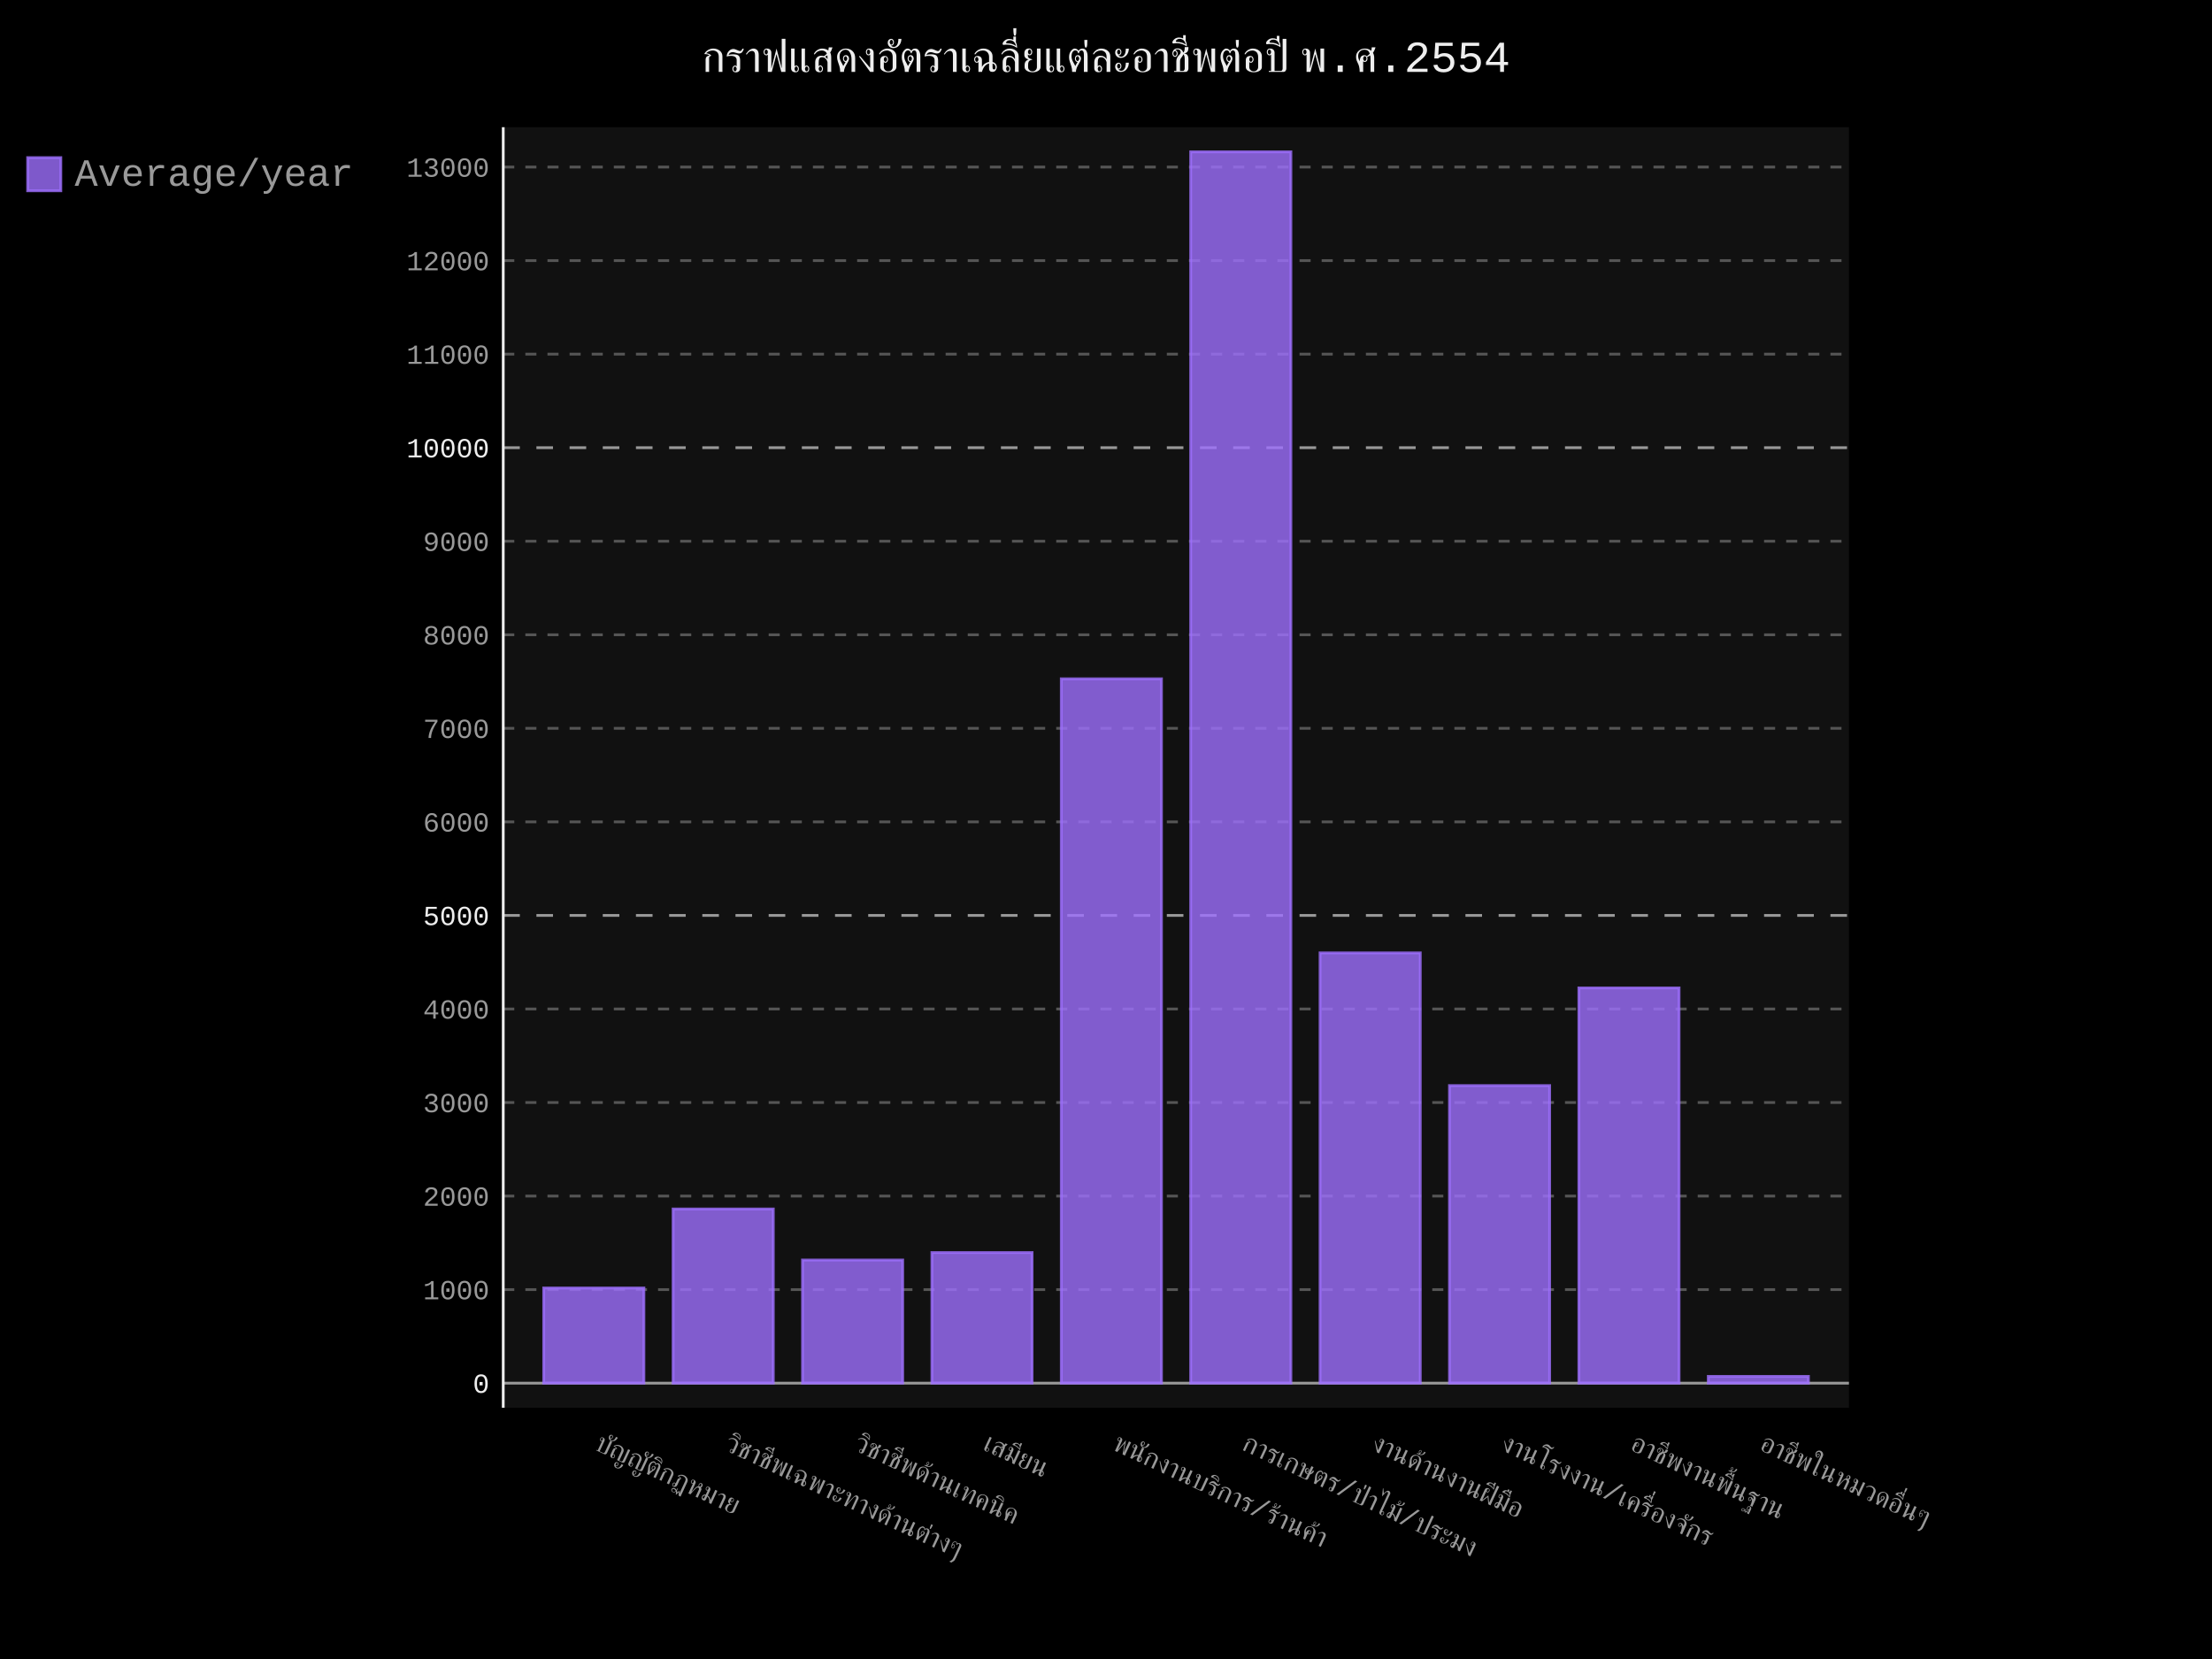
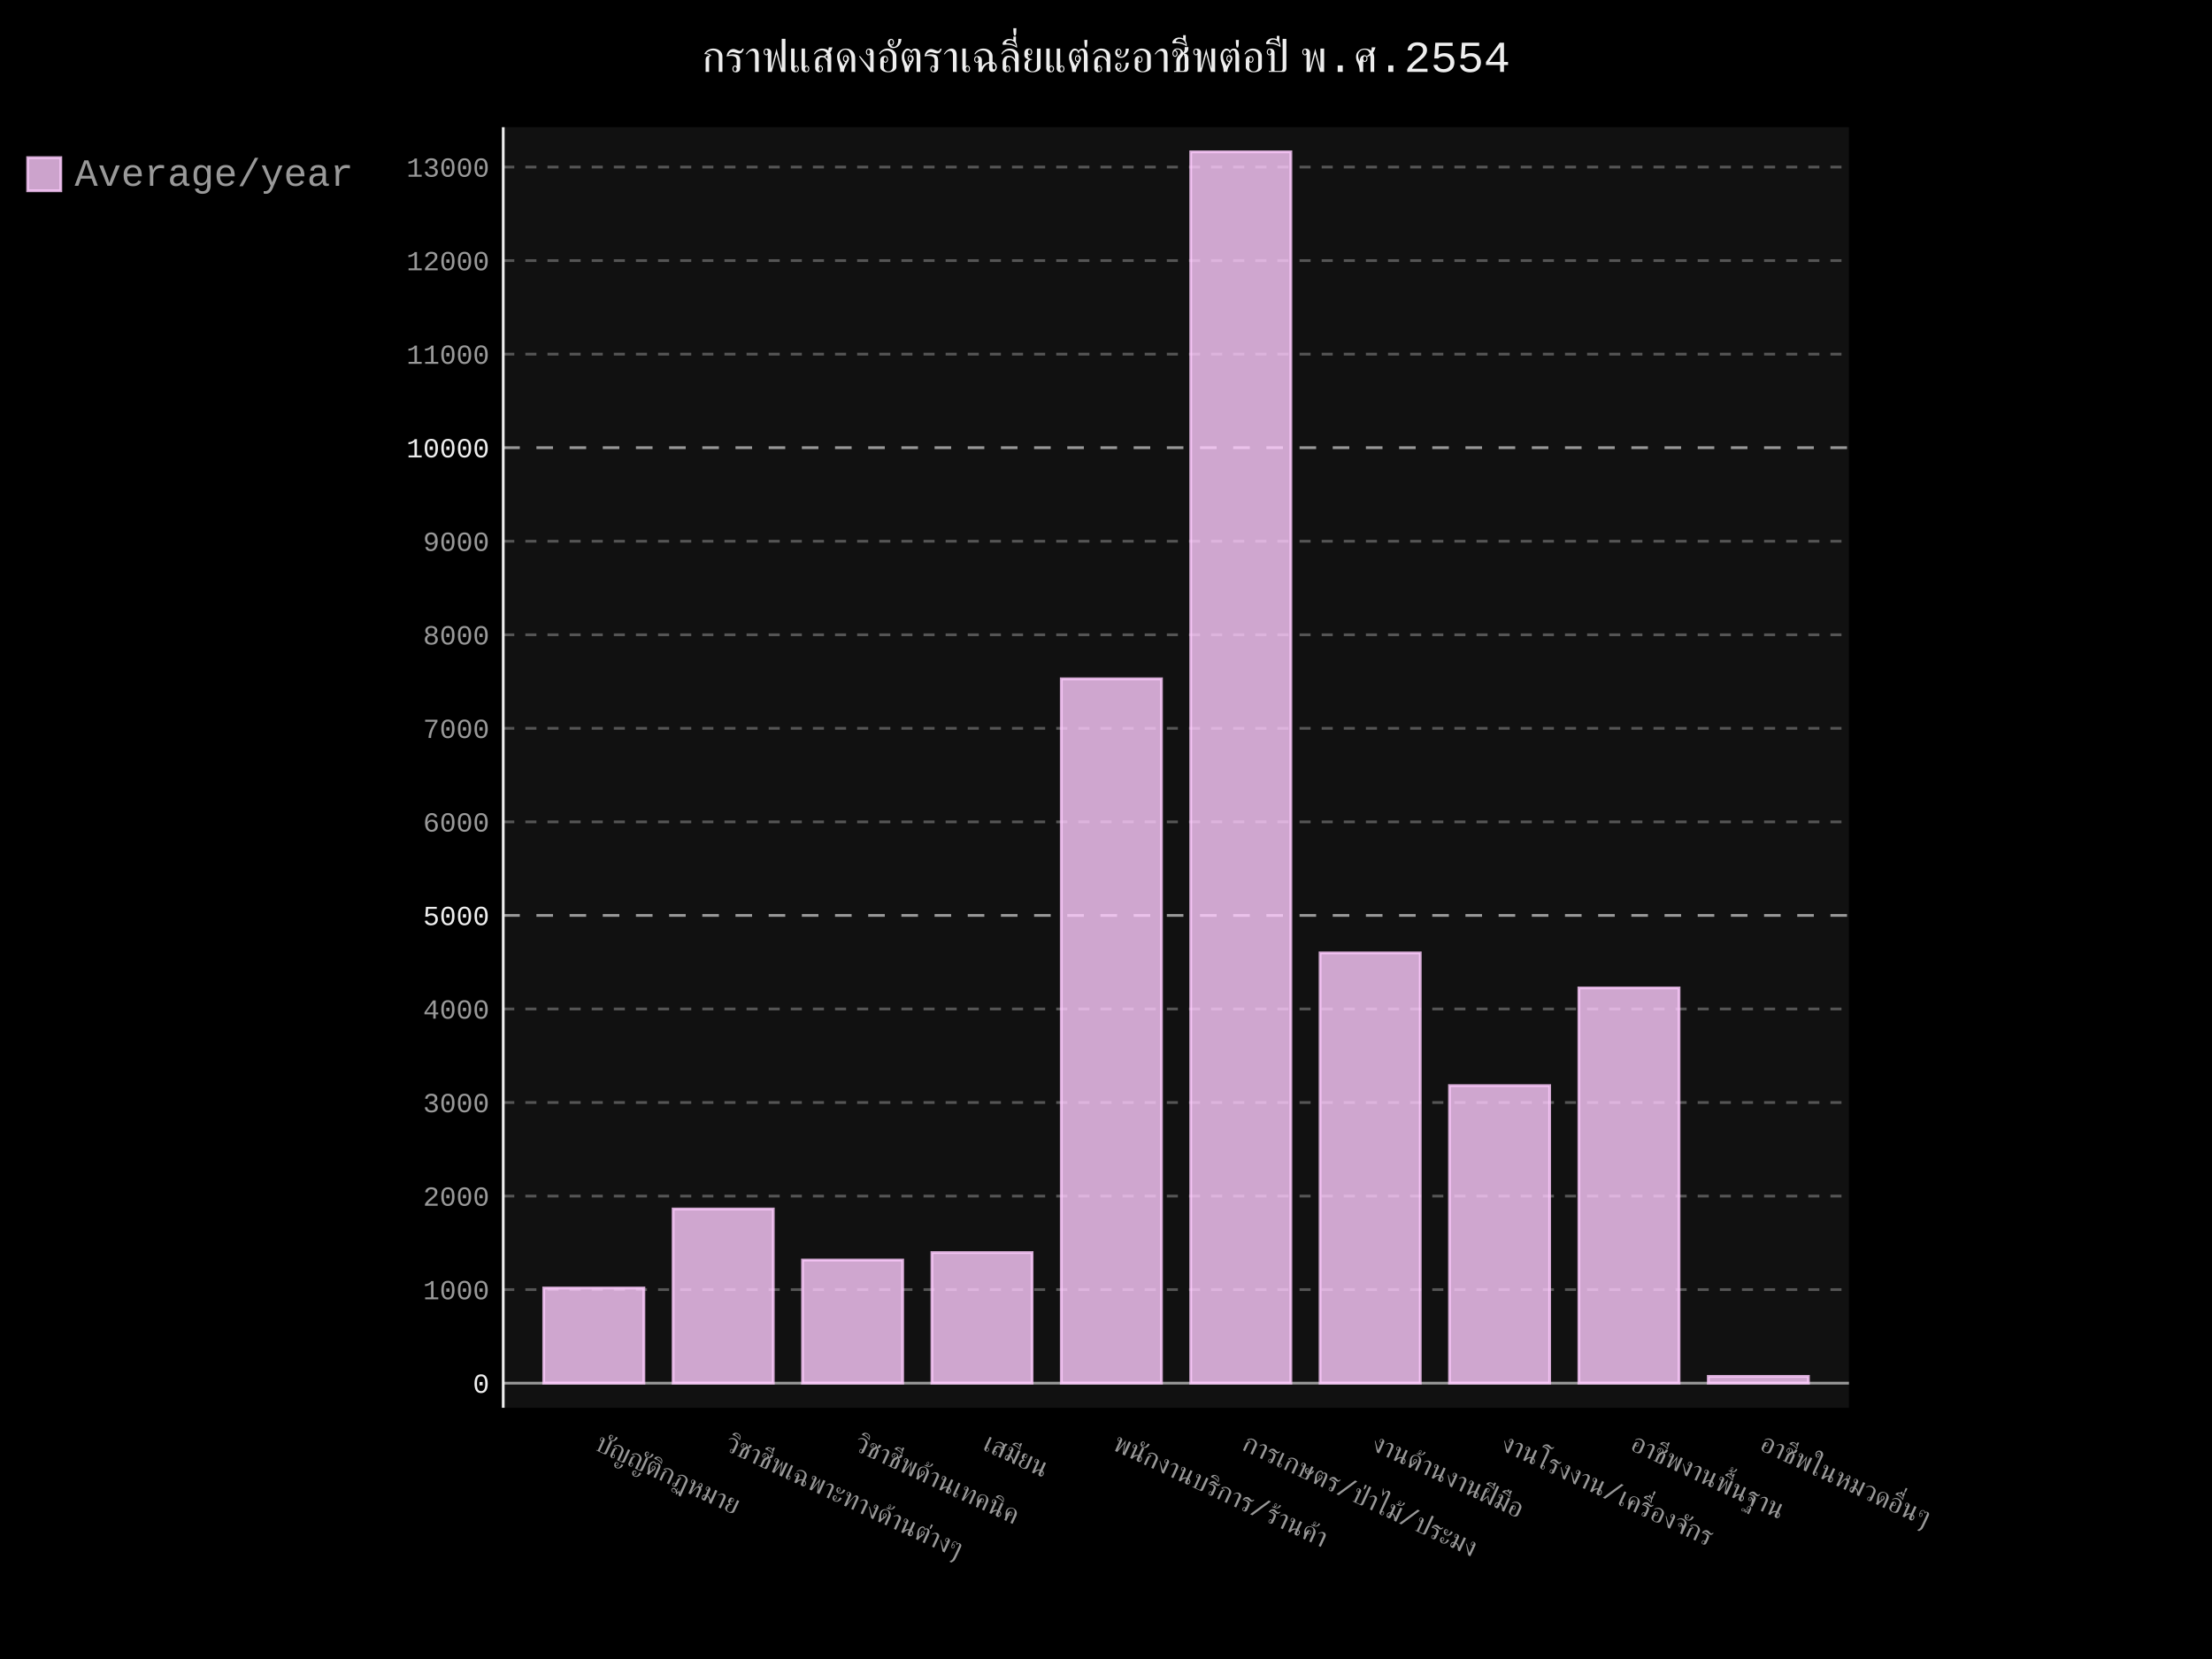
- <svg xmlns="http://www.w3.org/2000/svg" class="pygal-chart" id="chart-fcf1dba7-7a4b-4b72-9240-2caa7dc9b6d1" viewBox="0 0 800 600">
+ <svg xmlns="http://www.w3.org/2000/svg" class="pygal-chart" id="chart-1f29a8e9-f9c9-4fa8-a45d-25b552e501c8" viewBox="0 0 800 600">
  <defs>
-     <style type="text/css">#chart-fcf1dba7-7a4b-4b72-9240-2caa7dc9b6d1{-webkit-user-select:none;-webkit-font-smoothing:antialiased;font-family:Consolas,"Liberation Mono",Menlo,Courier,monospace}#chart-fcf1dba7-7a4b-4b72-9240-2caa7dc9b6d1 .title{font-family:Consolas,"Liberation Mono",Menlo,Courier,monospace;font-size:16px}#chart-fcf1dba7-7a4b-4b72-9240-2caa7dc9b6d1 .legends .legend text{font-family:Consolas,"Liberation Mono",Menlo,Courier,monospace;font-size:14px}#chart-fcf1dba7-7a4b-4b72-9240-2caa7dc9b6d1 .axis text{font-family:Consolas,"Liberation Mono",Menlo,Courier,monospace;font-size:10px}#chart-fcf1dba7-7a4b-4b72-9240-2caa7dc9b6d1 .axis text.major{font-family:Consolas,"Liberation Mono",Menlo,Courier,monospace;font-size:10px}#chart-fcf1dba7-7a4b-4b72-9240-2caa7dc9b6d1 .text-overlay text.value{font-family:Consolas,"Liberation Mono",Menlo,Courier,monospace;font-size:16px}#chart-fcf1dba7-7a4b-4b72-9240-2caa7dc9b6d1 .text-overlay text.label{font-family:Consolas,"Liberation Mono",Menlo,Courier,monospace;font-size:10px}#chart-fcf1dba7-7a4b-4b72-9240-2caa7dc9b6d1 .tooltip{font-family:Consolas,"Liberation Mono",Menlo,Courier,monospace;font-size:14px}#chart-fcf1dba7-7a4b-4b72-9240-2caa7dc9b6d1 text.no_data{font-family:Consolas,"Liberation Mono",Menlo,Courier,monospace;font-size:64px}
- #chart-fcf1dba7-7a4b-4b72-9240-2caa7dc9b6d1{background-color:black}#chart-fcf1dba7-7a4b-4b72-9240-2caa7dc9b6d1 path,#chart-fcf1dba7-7a4b-4b72-9240-2caa7dc9b6d1 line,#chart-fcf1dba7-7a4b-4b72-9240-2caa7dc9b6d1 rect,#chart-fcf1dba7-7a4b-4b72-9240-2caa7dc9b6d1 circle{-webkit-transition:250ms;-moz-transition:250ms;transition:250ms}#chart-fcf1dba7-7a4b-4b72-9240-2caa7dc9b6d1 .graph &gt; .background{fill:black}#chart-fcf1dba7-7a4b-4b72-9240-2caa7dc9b6d1 .plot &gt; .background{fill:#111}#chart-fcf1dba7-7a4b-4b72-9240-2caa7dc9b6d1 .graph{fill:#999}#chart-fcf1dba7-7a4b-4b72-9240-2caa7dc9b6d1 text.no_data{fill:#eee}#chart-fcf1dba7-7a4b-4b72-9240-2caa7dc9b6d1 .title{fill:#eee}#chart-fcf1dba7-7a4b-4b72-9240-2caa7dc9b6d1 .legends .legend text{fill:#999}#chart-fcf1dba7-7a4b-4b72-9240-2caa7dc9b6d1 .legends .legend:hover text{fill:#eee}#chart-fcf1dba7-7a4b-4b72-9240-2caa7dc9b6d1 .axis .line{stroke:#eee}#chart-fcf1dba7-7a4b-4b72-9240-2caa7dc9b6d1 .axis .guide.line{stroke:#555}#chart-fcf1dba7-7a4b-4b72-9240-2caa7dc9b6d1 .axis .major.line{stroke:#999}#chart-fcf1dba7-7a4b-4b72-9240-2caa7dc9b6d1 .axis text.major{fill:#eee}#chart-fcf1dba7-7a4b-4b72-9240-2caa7dc9b6d1 .axis.y .guides:hover .guide.line,#chart-fcf1dba7-7a4b-4b72-9240-2caa7dc9b6d1 .line-graph .axis.x .guides:hover .guide.line,#chart-fcf1dba7-7a4b-4b72-9240-2caa7dc9b6d1 .stackedline-graph .axis.x .guides:hover .guide.line,#chart-fcf1dba7-7a4b-4b72-9240-2caa7dc9b6d1 .xy-graph .axis.x .guides:hover .guide.line{stroke:#eee}#chart-fcf1dba7-7a4b-4b72-9240-2caa7dc9b6d1 .axis .guides:hover text{fill:#eee}#chart-fcf1dba7-7a4b-4b72-9240-2caa7dc9b6d1 .reactive{fill-opacity:.8;stroke-opacity:.8}#chart-fcf1dba7-7a4b-4b72-9240-2caa7dc9b6d1 .ci{stroke:#999}#chart-fcf1dba7-7a4b-4b72-9240-2caa7dc9b6d1 .reactive.active,#chart-fcf1dba7-7a4b-4b72-9240-2caa7dc9b6d1 .active .reactive{fill-opacity:.4;stroke-opacity:.9;stroke-width:4}#chart-fcf1dba7-7a4b-4b72-9240-2caa7dc9b6d1 .ci .reactive.active{stroke-width:1.5}#chart-fcf1dba7-7a4b-4b72-9240-2caa7dc9b6d1 .series text{fill:#eee}#chart-fcf1dba7-7a4b-4b72-9240-2caa7dc9b6d1 .tooltip rect{fill:#111;stroke:#eee;-webkit-transition:opacity 250ms;-moz-transition:opacity 250ms;transition:opacity 250ms}#chart-fcf1dba7-7a4b-4b72-9240-2caa7dc9b6d1 .tooltip .label{fill:#999}#chart-fcf1dba7-7a4b-4b72-9240-2caa7dc9b6d1 .tooltip .label{fill:#999}#chart-fcf1dba7-7a4b-4b72-9240-2caa7dc9b6d1 .tooltip .legend{font-size:.8em;fill:#555}#chart-fcf1dba7-7a4b-4b72-9240-2caa7dc9b6d1 .tooltip .x_label{font-size:.6em;fill:#eee}#chart-fcf1dba7-7a4b-4b72-9240-2caa7dc9b6d1 .tooltip .xlink{font-size:.5em;text-decoration:underline}#chart-fcf1dba7-7a4b-4b72-9240-2caa7dc9b6d1 .tooltip .value{font-size:1.5em}#chart-fcf1dba7-7a4b-4b72-9240-2caa7dc9b6d1 .bound{font-size:.5em}#chart-fcf1dba7-7a4b-4b72-9240-2caa7dc9b6d1 .max-value{font-size:.75em;fill:#555}#chart-fcf1dba7-7a4b-4b72-9240-2caa7dc9b6d1 .map-element{fill:#111;stroke:#555 !important}#chart-fcf1dba7-7a4b-4b72-9240-2caa7dc9b6d1 .map-element .reactive{fill-opacity:inherit;stroke-opacity:inherit}#chart-fcf1dba7-7a4b-4b72-9240-2caa7dc9b6d1 .color-0,#chart-fcf1dba7-7a4b-4b72-9240-2caa7dc9b6d1 .color-0 a:visited{stroke:#9e6ffe;fill:#9e6ffe}#chart-fcf1dba7-7a4b-4b72-9240-2caa7dc9b6d1 .text-overlay .color-0 text{fill:black}
- #chart-fcf1dba7-7a4b-4b72-9240-2caa7dc9b6d1 text.no_data{text-anchor:middle}#chart-fcf1dba7-7a4b-4b72-9240-2caa7dc9b6d1 .guide.line{fill:none}#chart-fcf1dba7-7a4b-4b72-9240-2caa7dc9b6d1 .centered{text-anchor:middle}#chart-fcf1dba7-7a4b-4b72-9240-2caa7dc9b6d1 .title{text-anchor:middle}#chart-fcf1dba7-7a4b-4b72-9240-2caa7dc9b6d1 .legends .legend text{fill-opacity:1}#chart-fcf1dba7-7a4b-4b72-9240-2caa7dc9b6d1 .axis.x text{text-anchor:middle}#chart-fcf1dba7-7a4b-4b72-9240-2caa7dc9b6d1 .axis.x:not(.web) text[transform]{text-anchor:start}#chart-fcf1dba7-7a4b-4b72-9240-2caa7dc9b6d1 .axis.x:not(.web) text[transform].backwards{text-anchor:end}#chart-fcf1dba7-7a4b-4b72-9240-2caa7dc9b6d1 .axis.y text{text-anchor:end}#chart-fcf1dba7-7a4b-4b72-9240-2caa7dc9b6d1 .axis.y text[transform].backwards{text-anchor:start}#chart-fcf1dba7-7a4b-4b72-9240-2caa7dc9b6d1 .axis.y2 text{text-anchor:start}#chart-fcf1dba7-7a4b-4b72-9240-2caa7dc9b6d1 .axis.y2 text[transform].backwards{text-anchor:end}#chart-fcf1dba7-7a4b-4b72-9240-2caa7dc9b6d1 .axis .guide.line{stroke-dasharray:4,4}#chart-fcf1dba7-7a4b-4b72-9240-2caa7dc9b6d1 .axis .major.guide.line{stroke-dasharray:6,6}#chart-fcf1dba7-7a4b-4b72-9240-2caa7dc9b6d1 .horizontal .axis.y .guide.line,#chart-fcf1dba7-7a4b-4b72-9240-2caa7dc9b6d1 .horizontal .axis.y2 .guide.line,#chart-fcf1dba7-7a4b-4b72-9240-2caa7dc9b6d1 .vertical .axis.x .guide.line{opacity:0}#chart-fcf1dba7-7a4b-4b72-9240-2caa7dc9b6d1 .horizontal .axis.always_show .guide.line,#chart-fcf1dba7-7a4b-4b72-9240-2caa7dc9b6d1 .vertical .axis.always_show .guide.line{opacity:1 !important}#chart-fcf1dba7-7a4b-4b72-9240-2caa7dc9b6d1 .axis.y .guides:hover .guide.line,#chart-fcf1dba7-7a4b-4b72-9240-2caa7dc9b6d1 .axis.y2 .guides:hover .guide.line,#chart-fcf1dba7-7a4b-4b72-9240-2caa7dc9b6d1 .axis.x .guides:hover .guide.line{opacity:1}#chart-fcf1dba7-7a4b-4b72-9240-2caa7dc9b6d1 .axis .guides:hover text{opacity:1}#chart-fcf1dba7-7a4b-4b72-9240-2caa7dc9b6d1 .nofill{fill:none}#chart-fcf1dba7-7a4b-4b72-9240-2caa7dc9b6d1 .subtle-fill{fill-opacity:.2}#chart-fcf1dba7-7a4b-4b72-9240-2caa7dc9b6d1 .dot{stroke-width:1px;fill-opacity:1}#chart-fcf1dba7-7a4b-4b72-9240-2caa7dc9b6d1 .dot.active{stroke-width:5px}#chart-fcf1dba7-7a4b-4b72-9240-2caa7dc9b6d1 .dot.negative{fill:transparent}#chart-fcf1dba7-7a4b-4b72-9240-2caa7dc9b6d1 text,#chart-fcf1dba7-7a4b-4b72-9240-2caa7dc9b6d1 tspan{stroke:none !important}#chart-fcf1dba7-7a4b-4b72-9240-2caa7dc9b6d1 .series text.active{opacity:1}#chart-fcf1dba7-7a4b-4b72-9240-2caa7dc9b6d1 .tooltip rect{fill-opacity:.95;stroke-width:.5}#chart-fcf1dba7-7a4b-4b72-9240-2caa7dc9b6d1 .tooltip text{fill-opacity:1}#chart-fcf1dba7-7a4b-4b72-9240-2caa7dc9b6d1 .showable{visibility:hidden}#chart-fcf1dba7-7a4b-4b72-9240-2caa7dc9b6d1 .showable.shown{visibility:visible}#chart-fcf1dba7-7a4b-4b72-9240-2caa7dc9b6d1 .gauge-background{fill:rgba(229,229,229,1);stroke:none}#chart-fcf1dba7-7a4b-4b72-9240-2caa7dc9b6d1 .bg-lines{stroke:black;stroke-width:2px}</style>
+     <style type="text/css">#chart-1f29a8e9-f9c9-4fa8-a45d-25b552e501c8{-webkit-user-select:none;-webkit-font-smoothing:antialiased;font-family:Consolas,"Liberation Mono",Menlo,Courier,monospace}#chart-1f29a8e9-f9c9-4fa8-a45d-25b552e501c8 .title{font-family:Consolas,"Liberation Mono",Menlo,Courier,monospace;font-size:16px}#chart-1f29a8e9-f9c9-4fa8-a45d-25b552e501c8 .legends .legend text{font-family:Consolas,"Liberation Mono",Menlo,Courier,monospace;font-size:14px}#chart-1f29a8e9-f9c9-4fa8-a45d-25b552e501c8 .axis text{font-family:Consolas,"Liberation Mono",Menlo,Courier,monospace;font-size:10px}#chart-1f29a8e9-f9c9-4fa8-a45d-25b552e501c8 .axis text.major{font-family:Consolas,"Liberation Mono",Menlo,Courier,monospace;font-size:10px}#chart-1f29a8e9-f9c9-4fa8-a45d-25b552e501c8 .text-overlay text.value{font-family:Consolas,"Liberation Mono",Menlo,Courier,monospace;font-size:16px}#chart-1f29a8e9-f9c9-4fa8-a45d-25b552e501c8 .text-overlay text.label{font-family:Consolas,"Liberation Mono",Menlo,Courier,monospace;font-size:10px}#chart-1f29a8e9-f9c9-4fa8-a45d-25b552e501c8 .tooltip{font-family:Consolas,"Liberation Mono",Menlo,Courier,monospace;font-size:14px}#chart-1f29a8e9-f9c9-4fa8-a45d-25b552e501c8 text.no_data{font-family:Consolas,"Liberation Mono",Menlo,Courier,monospace;font-size:64px}
+ #chart-1f29a8e9-f9c9-4fa8-a45d-25b552e501c8{background-color:black}#chart-1f29a8e9-f9c9-4fa8-a45d-25b552e501c8 path,#chart-1f29a8e9-f9c9-4fa8-a45d-25b552e501c8 line,#chart-1f29a8e9-f9c9-4fa8-a45d-25b552e501c8 rect,#chart-1f29a8e9-f9c9-4fa8-a45d-25b552e501c8 circle{-webkit-transition:250ms;-moz-transition:250ms;transition:250ms}#chart-1f29a8e9-f9c9-4fa8-a45d-25b552e501c8 .graph &gt; .background{fill:black}#chart-1f29a8e9-f9c9-4fa8-a45d-25b552e501c8 .plot &gt; .background{fill:#111}#chart-1f29a8e9-f9c9-4fa8-a45d-25b552e501c8 .graph{fill:#999}#chart-1f29a8e9-f9c9-4fa8-a45d-25b552e501c8 text.no_data{fill:#eee}#chart-1f29a8e9-f9c9-4fa8-a45d-25b552e501c8 .title{fill:#eee}#chart-1f29a8e9-f9c9-4fa8-a45d-25b552e501c8 .legends .legend text{fill:#999}#chart-1f29a8e9-f9c9-4fa8-a45d-25b552e501c8 .legends .legend:hover text{fill:#eee}#chart-1f29a8e9-f9c9-4fa8-a45d-25b552e501c8 .axis .line{stroke:#eee}#chart-1f29a8e9-f9c9-4fa8-a45d-25b552e501c8 .axis .guide.line{stroke:#555}#chart-1f29a8e9-f9c9-4fa8-a45d-25b552e501c8 .axis .major.line{stroke:#999}#chart-1f29a8e9-f9c9-4fa8-a45d-25b552e501c8 .axis text.major{fill:#eee}#chart-1f29a8e9-f9c9-4fa8-a45d-25b552e501c8 .axis.y .guides:hover .guide.line,#chart-1f29a8e9-f9c9-4fa8-a45d-25b552e501c8 .line-graph .axis.x .guides:hover .guide.line,#chart-1f29a8e9-f9c9-4fa8-a45d-25b552e501c8 .stackedline-graph .axis.x .guides:hover .guide.line,#chart-1f29a8e9-f9c9-4fa8-a45d-25b552e501c8 .xy-graph .axis.x .guides:hover .guide.line{stroke:#eee}#chart-1f29a8e9-f9c9-4fa8-a45d-25b552e501c8 .axis .guides:hover text{fill:#eee}#chart-1f29a8e9-f9c9-4fa8-a45d-25b552e501c8 .reactive{fill-opacity:.8;stroke-opacity:.8}#chart-1f29a8e9-f9c9-4fa8-a45d-25b552e501c8 .ci{stroke:#999}#chart-1f29a8e9-f9c9-4fa8-a45d-25b552e501c8 .reactive.active,#chart-1f29a8e9-f9c9-4fa8-a45d-25b552e501c8 .active .reactive{fill-opacity:.4;stroke-opacity:.9;stroke-width:4}#chart-1f29a8e9-f9c9-4fa8-a45d-25b552e501c8 .ci .reactive.active{stroke-width:1.5}#chart-1f29a8e9-f9c9-4fa8-a45d-25b552e501c8 .series text{fill:#eee}#chart-1f29a8e9-f9c9-4fa8-a45d-25b552e501c8 .tooltip rect{fill:#111;stroke:#eee;-webkit-transition:opacity 250ms;-moz-transition:opacity 250ms;transition:opacity 250ms}#chart-1f29a8e9-f9c9-4fa8-a45d-25b552e501c8 .tooltip .label{fill:#999}#chart-1f29a8e9-f9c9-4fa8-a45d-25b552e501c8 .tooltip .label{fill:#999}#chart-1f29a8e9-f9c9-4fa8-a45d-25b552e501c8 .tooltip .legend{font-size:.8em;fill:#555}#chart-1f29a8e9-f9c9-4fa8-a45d-25b552e501c8 .tooltip .x_label{font-size:.6em;fill:#eee}#chart-1f29a8e9-f9c9-4fa8-a45d-25b552e501c8 .tooltip .xlink{font-size:.5em;text-decoration:underline}#chart-1f29a8e9-f9c9-4fa8-a45d-25b552e501c8 .tooltip .value{font-size:1.5em}#chart-1f29a8e9-f9c9-4fa8-a45d-25b552e501c8 .bound{font-size:.5em}#chart-1f29a8e9-f9c9-4fa8-a45d-25b552e501c8 .max-value{font-size:.75em;fill:#555}#chart-1f29a8e9-f9c9-4fa8-a45d-25b552e501c8 .map-element{fill:#111;stroke:#555 !important}#chart-1f29a8e9-f9c9-4fa8-a45d-25b552e501c8 .map-element .reactive{fill-opacity:inherit;stroke-opacity:inherit}#chart-1f29a8e9-f9c9-4fa8-a45d-25b552e501c8 .color-0,#chart-1f29a8e9-f9c9-4fa8-a45d-25b552e501c8 .color-0 a:visited{stroke:#ffccff;fill:#ffccff}#chart-1f29a8e9-f9c9-4fa8-a45d-25b552e501c8 .text-overlay .color-0 text{fill:black}
+ #chart-1f29a8e9-f9c9-4fa8-a45d-25b552e501c8 text.no_data{text-anchor:middle}#chart-1f29a8e9-f9c9-4fa8-a45d-25b552e501c8 .guide.line{fill:none}#chart-1f29a8e9-f9c9-4fa8-a45d-25b552e501c8 .centered{text-anchor:middle}#chart-1f29a8e9-f9c9-4fa8-a45d-25b552e501c8 .title{text-anchor:middle}#chart-1f29a8e9-f9c9-4fa8-a45d-25b552e501c8 .legends .legend text{fill-opacity:1}#chart-1f29a8e9-f9c9-4fa8-a45d-25b552e501c8 .axis.x text{text-anchor:middle}#chart-1f29a8e9-f9c9-4fa8-a45d-25b552e501c8 .axis.x:not(.web) text[transform]{text-anchor:start}#chart-1f29a8e9-f9c9-4fa8-a45d-25b552e501c8 .axis.x:not(.web) text[transform].backwards{text-anchor:end}#chart-1f29a8e9-f9c9-4fa8-a45d-25b552e501c8 .axis.y text{text-anchor:end}#chart-1f29a8e9-f9c9-4fa8-a45d-25b552e501c8 .axis.y text[transform].backwards{text-anchor:start}#chart-1f29a8e9-f9c9-4fa8-a45d-25b552e501c8 .axis.y2 text{text-anchor:start}#chart-1f29a8e9-f9c9-4fa8-a45d-25b552e501c8 .axis.y2 text[transform].backwards{text-anchor:end}#chart-1f29a8e9-f9c9-4fa8-a45d-25b552e501c8 .axis .guide.line{stroke-dasharray:4,4}#chart-1f29a8e9-f9c9-4fa8-a45d-25b552e501c8 .axis .major.guide.line{stroke-dasharray:6,6}#chart-1f29a8e9-f9c9-4fa8-a45d-25b552e501c8 .horizontal .axis.y .guide.line,#chart-1f29a8e9-f9c9-4fa8-a45d-25b552e501c8 .horizontal .axis.y2 .guide.line,#chart-1f29a8e9-f9c9-4fa8-a45d-25b552e501c8 .vertical .axis.x .guide.line{opacity:0}#chart-1f29a8e9-f9c9-4fa8-a45d-25b552e501c8 .horizontal .axis.always_show .guide.line,#chart-1f29a8e9-f9c9-4fa8-a45d-25b552e501c8 .vertical .axis.always_show .guide.line{opacity:1 !important}#chart-1f29a8e9-f9c9-4fa8-a45d-25b552e501c8 .axis.y .guides:hover .guide.line,#chart-1f29a8e9-f9c9-4fa8-a45d-25b552e501c8 .axis.y2 .guides:hover .guide.line,#chart-1f29a8e9-f9c9-4fa8-a45d-25b552e501c8 .axis.x .guides:hover .guide.line{opacity:1}#chart-1f29a8e9-f9c9-4fa8-a45d-25b552e501c8 .axis .guides:hover text{opacity:1}#chart-1f29a8e9-f9c9-4fa8-a45d-25b552e501c8 .nofill{fill:none}#chart-1f29a8e9-f9c9-4fa8-a45d-25b552e501c8 .subtle-fill{fill-opacity:.2}#chart-1f29a8e9-f9c9-4fa8-a45d-25b552e501c8 .dot{stroke-width:1px;fill-opacity:1}#chart-1f29a8e9-f9c9-4fa8-a45d-25b552e501c8 .dot.active{stroke-width:5px}#chart-1f29a8e9-f9c9-4fa8-a45d-25b552e501c8 .dot.negative{fill:transparent}#chart-1f29a8e9-f9c9-4fa8-a45d-25b552e501c8 text,#chart-1f29a8e9-f9c9-4fa8-a45d-25b552e501c8 tspan{stroke:none !important}#chart-1f29a8e9-f9c9-4fa8-a45d-25b552e501c8 .series text.active{opacity:1}#chart-1f29a8e9-f9c9-4fa8-a45d-25b552e501c8 .tooltip rect{fill-opacity:.95;stroke-width:.5}#chart-1f29a8e9-f9c9-4fa8-a45d-25b552e501c8 .tooltip text{fill-opacity:1}#chart-1f29a8e9-f9c9-4fa8-a45d-25b552e501c8 .showable{visibility:hidden}#chart-1f29a8e9-f9c9-4fa8-a45d-25b552e501c8 .showable.shown{visibility:visible}#chart-1f29a8e9-f9c9-4fa8-a45d-25b552e501c8 .gauge-background{fill:rgba(229,229,229,1);stroke:none}#chart-1f29a8e9-f9c9-4fa8-a45d-25b552e501c8 .bg-lines{stroke:black;stroke-width:2px}</style>
  </defs>
  <g class="graph bar-graph vertical">
    <rect class="background" height="600" width="800" x="0" y="0" />
    <g class="plot" transform="translate(182, 46)">
      <rect class="background" height="463.143" width="486.692" x="0" y="0" />
      <g class="axis y">
        <g class="guides">
          <path class="axis major line" d="M0 454.236 h486.692" />
          <text class="major" x="-5" y="457.736">0</text>
        </g>
        <g class="guides">
          <path class="guide line" d="M0 420.404 h486.692" />
          <text class="" x="-5" y="423.904">1000</text>
        </g>
        <g class="guides">
          <path class="guide line" d="M0 386.572 h486.692" />
          <text class="" x="-5" y="390.072">2000</text>
        </g>
        <g class="guides">
          <path class="guide line" d="M0 352.739 h486.692" />
          <text class="" x="-5" y="356.239">3000</text>
        </g>
        <g class="guides">
          <path class="guide line" d="M0 318.907 h486.692" />
          <text class="" x="-5" y="322.407">4000</text>
        </g>
        <g class="guides">
          <path class="major guide line" d="M0 285.075 h486.692" />
          <text class="major" x="-5" y="288.575">5000</text>
        </g>
        <g class="guides">
          <path class="guide line" d="M0 251.242 h486.692" />
          <text class="" x="-5" y="254.742">6000</text>
        </g>
        <g class="guides">
          <path class="guide line" d="M0 217.41 h486.692" />
          <text class="" x="-5" y="220.91">7000</text>
        </g>
        <g class="guides">
          <path class="guide line" d="M0 183.577 h486.692" />
          <text class="" x="-5" y="187.077">8000</text>
        </g>
        <g class="guides">
          <path class="guide line" d="M0 149.745 h486.692" />
          <text class="" x="-5" y="153.245">9000</text>
        </g>
        <g class="guides">
          <path class="major guide line" d="M0 115.913 h486.692" />
          <text class="major" x="-5" y="119.413">10000</text>
        </g>
        <g class="guides">
          <path class="guide line" d="M0 82.08 h486.692" />
          <text class="" x="-5" y="85.58">11000</text>
        </g>
        <g class="guides">
          <path class="guide line" d="M0 48.248 h486.692" />
          <text class="" x="-5" y="51.748">12000</text>
        </g>
        <g class="guides">
          <path class="guide line" d="M0 14.416 h486.692" />
          <text class="" x="-5" y="17.916">13000</text>
        </g>
      </g>
      <g class="axis x">
        <path class="line" d="M0 0 v463.143" />
        <g class="guides">
          <path class="guide line" d="M32.758 0 v463.143" />
          <text class="" transform="rotate(25 32.75809 478.143)" x="32.758" y="478.143">บัญญัติกฏหมาย</text>
        </g>
        <g class="guides">
          <path class="guide line" d="M79.555 0 v463.143" />
          <text class="" transform="rotate(25 79.55537 478.143)" x="79.555" y="478.143">วิชาชีพเฉพาะทางด้านต่างๆ</text>
        </g>
        <g class="guides">
          <path class="guide line" d="M126.353 0 v463.143" />
          <text class="" transform="rotate(25 126.3526 478.143)" x="126.353" y="478.143">วิชาชีพด้านเทคนิค</text>
        </g>
        <g class="guides">
          <path class="guide line" d="M173.15 0 v463.143" />
          <text class="" transform="rotate(25 173.1499 478.143)" x="173.15" y="478.143">เสมียน</text>
        </g>
        <g class="guides">
          <path class="guide line" d="M219.947 0 v463.143" />
          <text class="" transform="rotate(25 219.9472 478.143)" x="219.947" y="478.143">พนักงานบริการ/ร้านค้า</text>
        </g>
        <g class="guides">
          <path class="guide line" d="M266.744 0 v463.143" />
          <text class="" transform="rotate(25 266.7445 478.143)" x="266.744" y="478.143">การเกษตร/ป่าไม้/ประมง</text>
        </g>
        <g class="guides">
          <path class="guide line" d="M313.542 0 v463.143" />
          <text class="" transform="rotate(25 313.5418 478.143)" x="313.542" y="478.143">งานด้านงานฝีมือ</text>
        </g>
        <g class="guides">
          <path class="guide line" d="M360.339 0 v463.143" />
          <text class="" transform="rotate(25 360.339 478.143)" x="360.339" y="478.143">งานโรงงาน/เครื่องจักร</text>
        </g>
        <g class="guides">
          <path class="guide line" d="M407.136 0 v463.143" />
          <text class="" transform="rotate(25 407.1363 478.143)" x="407.136" y="478.143">อาชีพงานพื้นฐาน</text>
        </g>
        <g class="guides">
          <path class="guide line" d="M453.934 0 v463.143" />
          <text class="" transform="rotate(25 453.9336 478.143)" x="453.934" y="478.143">อาชีพในหมวดอื่นๆ</text>
        </g>
      </g>
      <g class="series serie-0 color-0">
        <g class="bars">
          <g class="bar">
            <rect class="rect reactive tooltip-trigger" height="34.422" rx="0" ry="0" width="36.24" x="14.638" y="419.815" />
          </g>
          <g class="bar">
            <rect class="rect reactive tooltip-trigger" height="62.996" rx="0" ry="0" width="36.24" x="61.435" y="391.24" />
          </g>
          <g class="bar">
            <rect class="rect reactive tooltip-trigger" height="44.539" rx="0" ry="0" width="36.24" x="108.233" y="409.698" />
          </g>
          <g class="bar">
            <rect class="rect reactive tooltip-trigger" height="47.235" rx="0" ry="0" width="36.24" x="155.03" y="407.001" />
          </g>
          <g class="bar">
            <rect class="rect reactive tooltip-trigger" height="254.736" rx="0" ry="0" width="36.24" x="201.827" y="199.5" />
          </g>
          <g class="bar">
            <rect class="rect reactive tooltip-trigger" height="445.33" rx="0" ry="0" width="36.24" x="248.625" y="8.907" />
          </g>
          <g class="bar">
            <rect class="rect reactive tooltip-trigger" height="155.625" rx="0" ry="0" width="36.24" x="295.422" y="298.612" />
          </g>
          <g class="bar">
            <rect class="rect reactive tooltip-trigger" height="107.623" rx="0" ry="0" width="36.24" x="342.219" y="346.613" />
          </g>
          <g class="bar">
            <rect class="rect reactive tooltip-trigger" height="142.942" rx="0" ry="0" width="36.24" x="389.016" y="311.294" />
          </g>
          <g class="bar">
            <rect class="rect reactive tooltip-trigger" height="2.451" rx="0" ry="0" width="36.24" x="435.814" y="451.785" />
          </g>
        </g>
      </g>
    </g>
    <g class="titles">
      <text class="title plot_title" x="400.0" y="26">กราฟแสดงอัตราเฉลี่ยแต่ละอาชีพต่อปี พ.ศ.2554</text>
    </g>
    <g class="plot overlay" transform="translate(182, 46)">
      <g class="series serie-0 color-0" />
    </g>
    <g class="plot text-overlay" transform="translate(182, 46)">
      <g class="series serie-0 color-0" />
    </g>
    <g class="plot tooltip-overlay" transform="translate(182, 46)">
      <g class="tooltip" style="opacity: 0" transform="translate(0 0)">
        <rect class="tooltip-box" height="0" rx="0" ry="0" width="0" />
        <g class="text" />
      </g>
    </g>
    <g class="legends" transform="translate(10, 56)">
      <g class="legend reactive activate-serie" id="activate-serie-0">
        <rect class="color-0 reactive" height="12" width="12" x="0.0" y="1.0" />
        <text x="17.0" y="11.2">Average/year</text>
      </g>
    </g>
    <g class="legends" transform="translate(679, 56)" />
  </g>
</svg>
